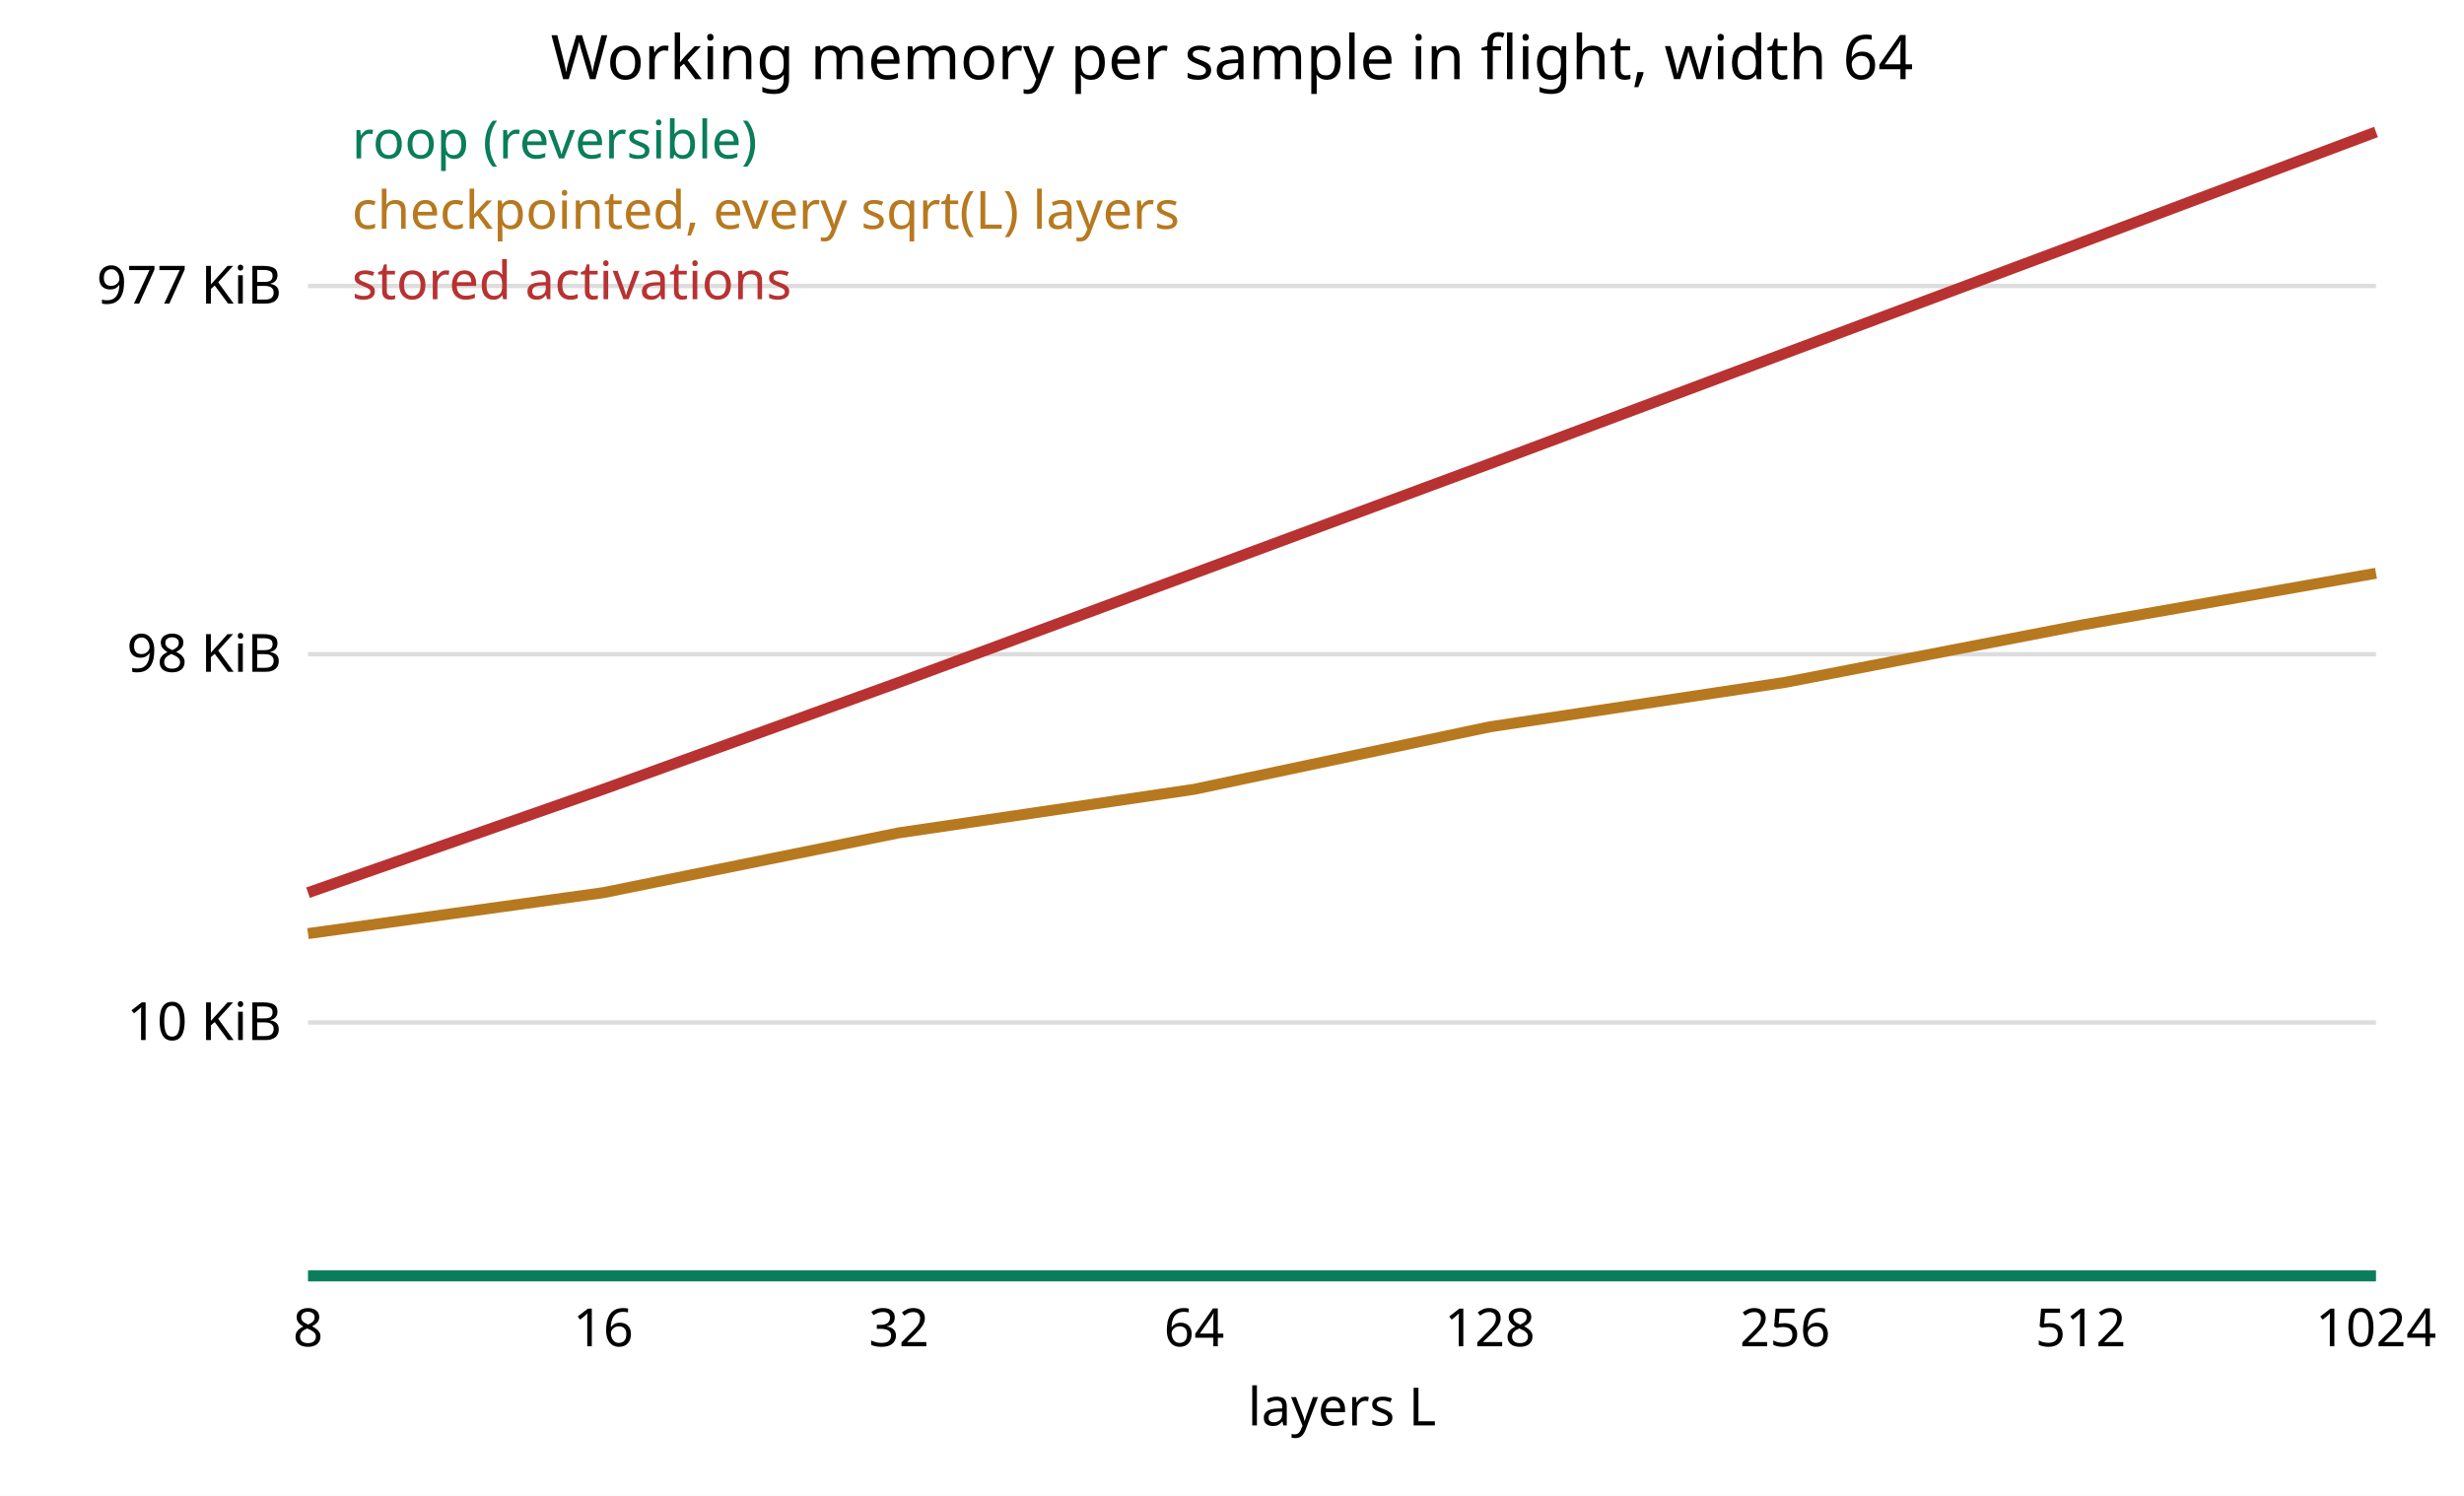
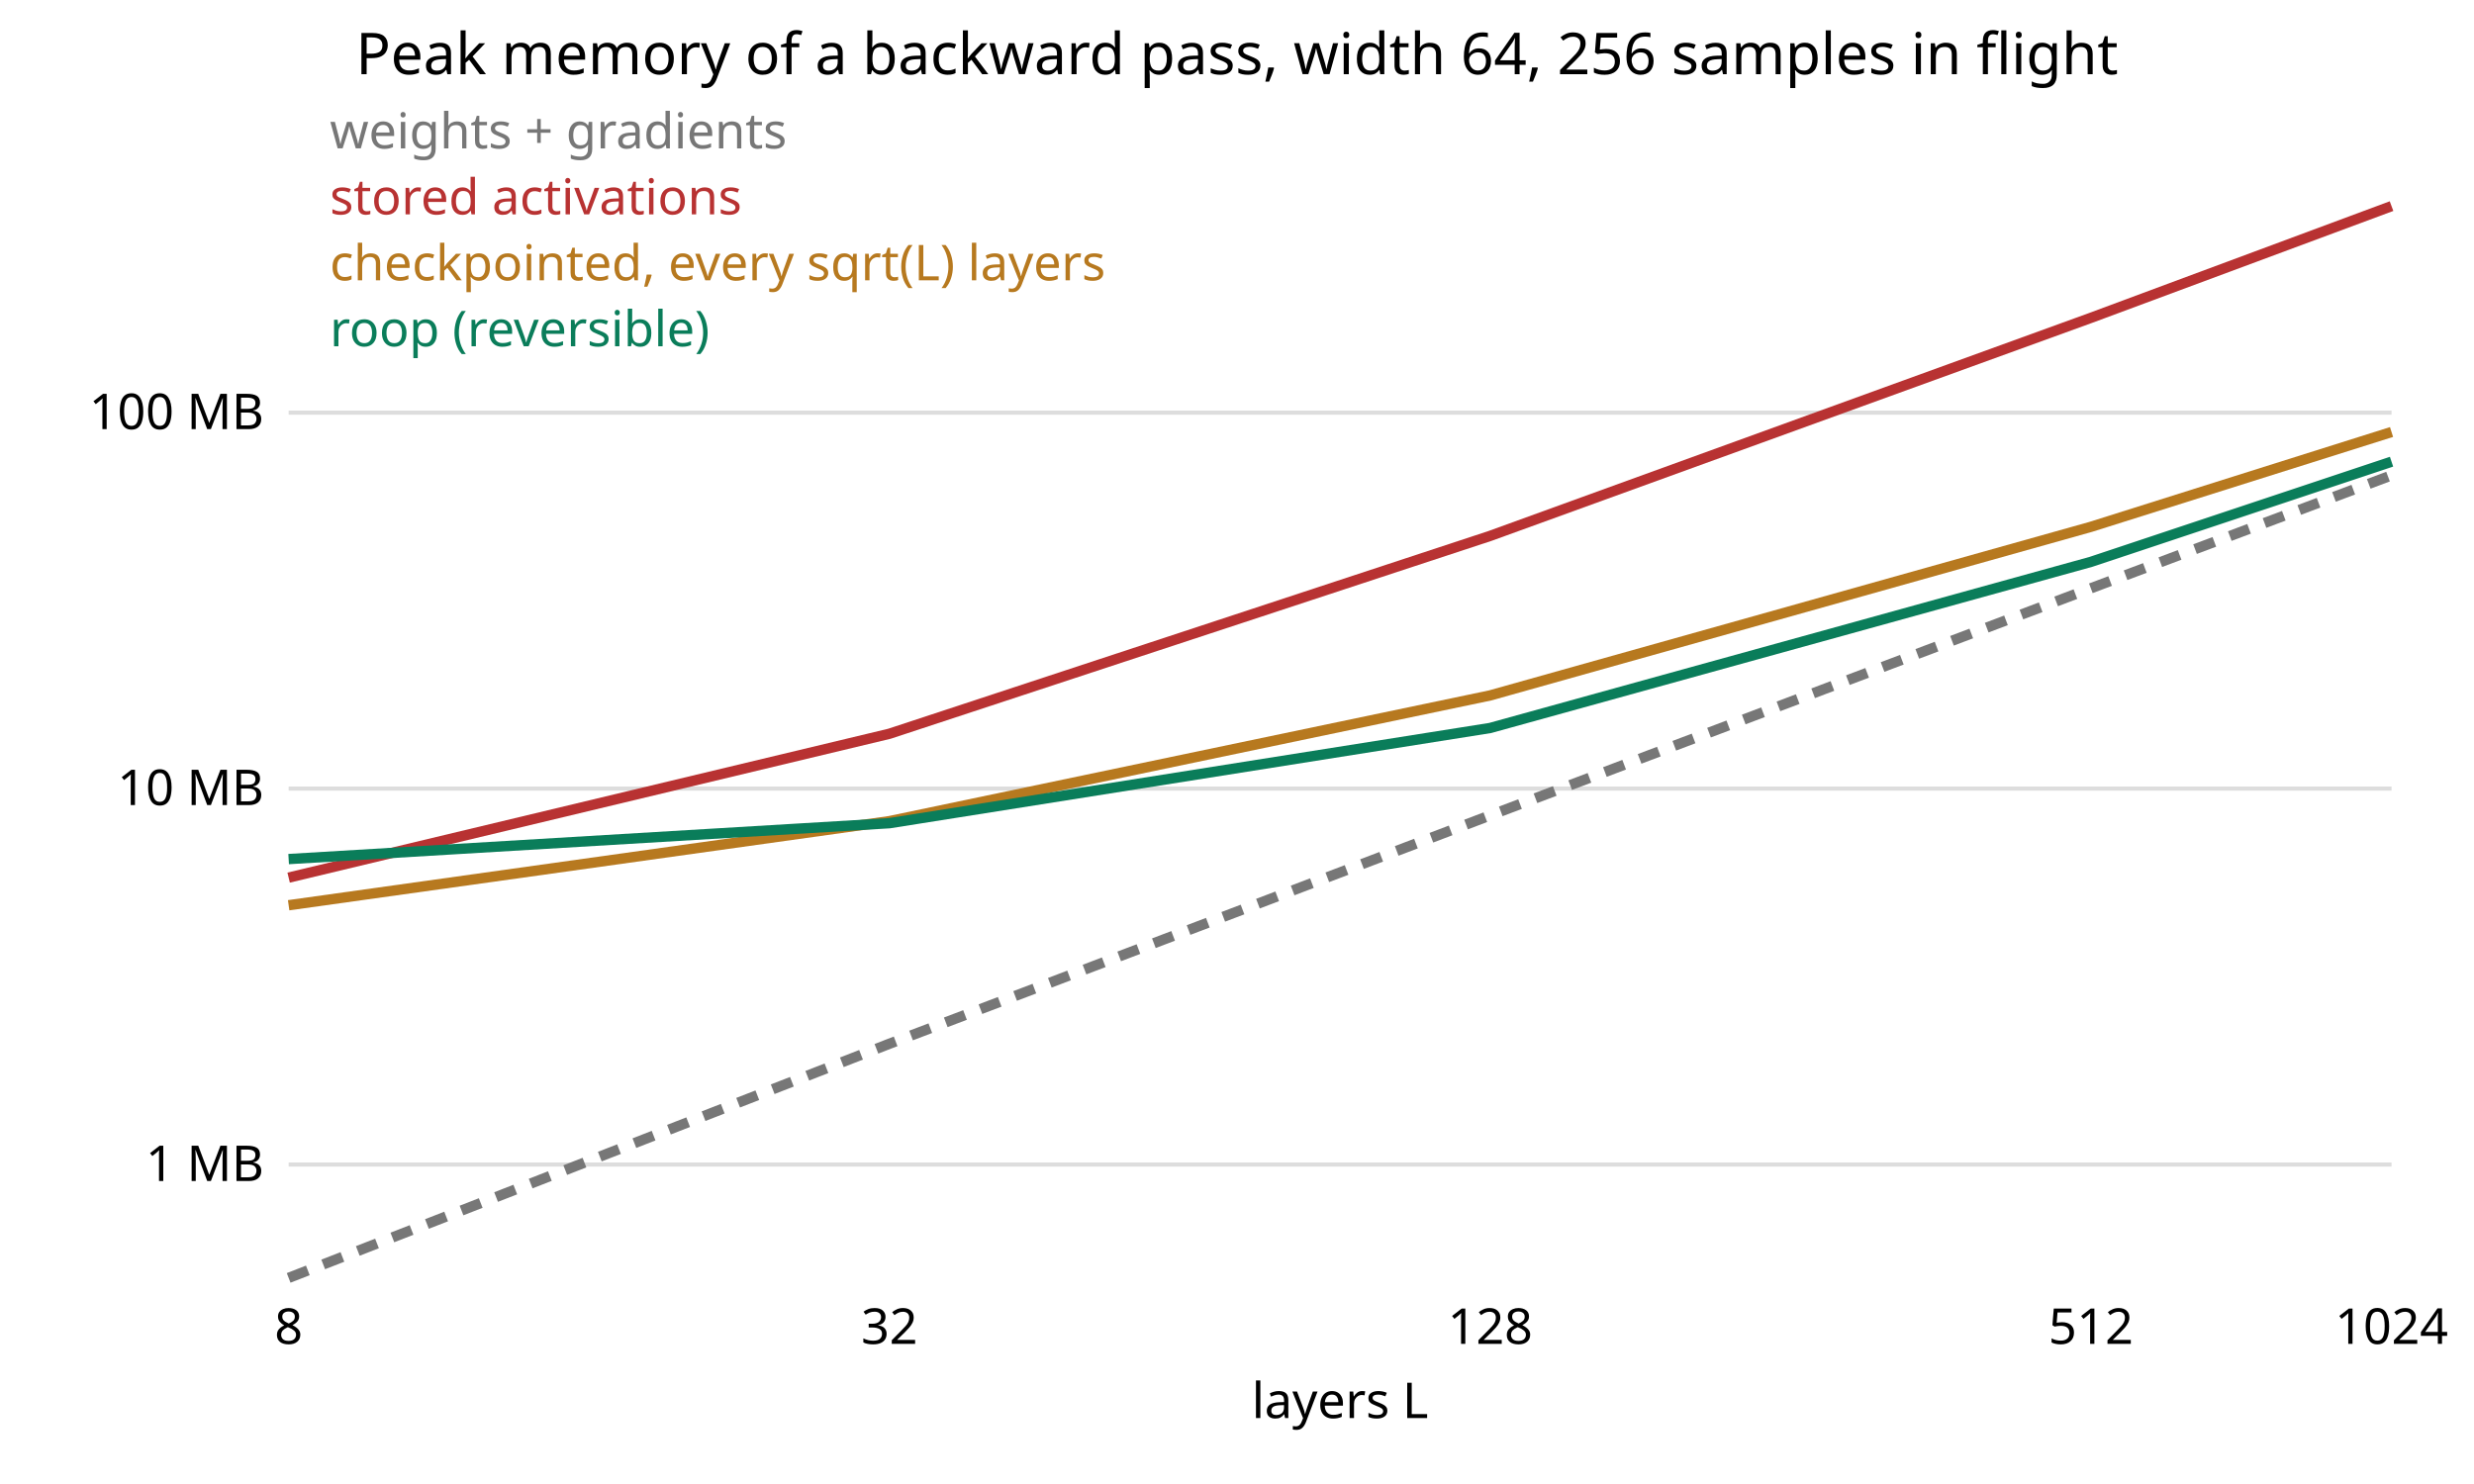
- <svg xmlns="http://www.w3.org/2000/svg" viewBox="0 0 560 340" font-family="sans-serif" font-size="12">
+ <svg xmlns="http://www.w3.org/2000/svg" viewBox="0 0 600 360" font-family="sans-serif" font-size="12">
  <rect width="100%" height="100%" fill="white" />
-   <text x="280.0" y="18" text-anchor="middle" font-size="14">Working memory per sample in flight, width 64</text>
-   <line x1="70" x2="540" y1="232.4" y2="232.4" stroke="#ddd" />
-   <text x="64" y="236.4" text-anchor="end">10 KiB</text>
-   <line x1="70" x2="540" y1="148.7" y2="148.7" stroke="#ddd" />
-   <text x="64" y="152.7" text-anchor="end">98 KiB</text>
-   <line x1="70" x2="540" y1="65.0" y2="65.0" stroke="#ddd" />
-   <text x="64" y="69.0" text-anchor="end">977 KiB</text>
-   <text x="70.0" y="306" text-anchor="middle">8</text>
-   <text x="137.1" y="306" text-anchor="middle">16</text>
-   <text x="204.3" y="306" text-anchor="middle">32</text>
-   <text x="271.4" y="306" text-anchor="middle">64</text>
-   <text x="338.6" y="306" text-anchor="middle">128</text>
-   <text x="405.7" y="306" text-anchor="middle">256</text>
-   <text x="472.9" y="306" text-anchor="middle">512</text>
-   <text x="540.0" y="306" text-anchor="middle">1024</text>
-   <text x="305.0" y="324" text-anchor="middle">layers L</text>
-   <polyline points="70.0,290.0 137.1,290.0 204.3,290.0 271.4,290.0 338.6,290.0 405.7,290.0 472.9,290.0 540.0,290.0" fill="none" stroke="#0a7d5a" stroke-width="2.5" />
-   <text x="80" y="36" fill="#0a7d5a">roop (reversible)</text>
-   <polyline points="70.0,212.2 137.1,202.9 204.3,189.3 271.4,179.4 338.6,165.2 405.7,155.1 472.9,142.1 540.0,130.3" fill="none" stroke="#b7791f" stroke-width="2.5" />
-   <text x="80" y="52" fill="#b7791f">checkpointed, every sqrt(L) layers</text>
-   <polyline points="70.0,202.9 137.1,179.4 204.3,155.1 271.4,130.3 338.6,105.4 405.7,80.3 472.9,55.2 540.0,30.0" fill="none" stroke="#b83232" stroke-width="2.5" />
-   <text x="80" y="68" fill="#b83232">stored activations</text>
+   <text x="300.0" y="18" text-anchor="middle" font-size="14">Peak memory of a backward pass, width 64, 256 samples in flight</text>
+   <line x1="70" x2="580" y1="282.5" y2="282.5" stroke="#ddd" />
+   <text x="64" y="286.5" text-anchor="end">1 MB</text>
+   <line x1="70" x2="580" y1="191.3" y2="191.3" stroke="#ddd" />
+   <text x="64" y="195.3" text-anchor="end">10 MB</text>
+   <line x1="70" x2="580" y1="100.1" y2="100.1" stroke="#ddd" />
+   <text x="64" y="104.1" text-anchor="end">100 MB</text>
+   <text x="70.0" y="326" text-anchor="middle">8</text>
+   <text x="215.7" y="326" text-anchor="middle">32</text>
+   <text x="361.4" y="326" text-anchor="middle">128</text>
+   <text x="507.1" y="326" text-anchor="middle">512</text>
+   <text x="580.0" y="326" text-anchor="middle">1024</text>
+   <text x="325.0" y="344" text-anchor="middle">layers L</text>
+   <polyline points="70.0,310.0 215.7,253.2 361.4,197.8 507.1,142.7 580.0,115.3" fill="none" stroke="#777777" stroke-width="2.5" stroke-dasharray="5 4" />
+   <text x="80" y="36" fill="#777777">weights + gradients</text>
+   <polyline points="70.0,212.9 215.7,178.0 361.4,130.0 507.1,77.1 580.0,50.0" fill="none" stroke="#b83232" stroke-width="2.5" />
+   <text x="80" y="52" fill="#b83232">stored activations</text>
+   <polyline points="70.0,219.6 215.7,199.2 361.4,168.7 507.1,127.8 580.0,104.8" fill="none" stroke="#b7791f" stroke-width="2.5" />
+   <text x="80" y="68" fill="#b7791f">checkpointed, every sqrt(L) layers</text>
+   <polyline points="70.0,208.4 215.7,199.7 361.4,176.6 507.1,136.3 580.0,112.0" fill="none" stroke="#0a7d5a" stroke-width="2.5" />
+   <text x="80" y="84" fill="#0a7d5a">roop (reversible)</text>
</svg>
